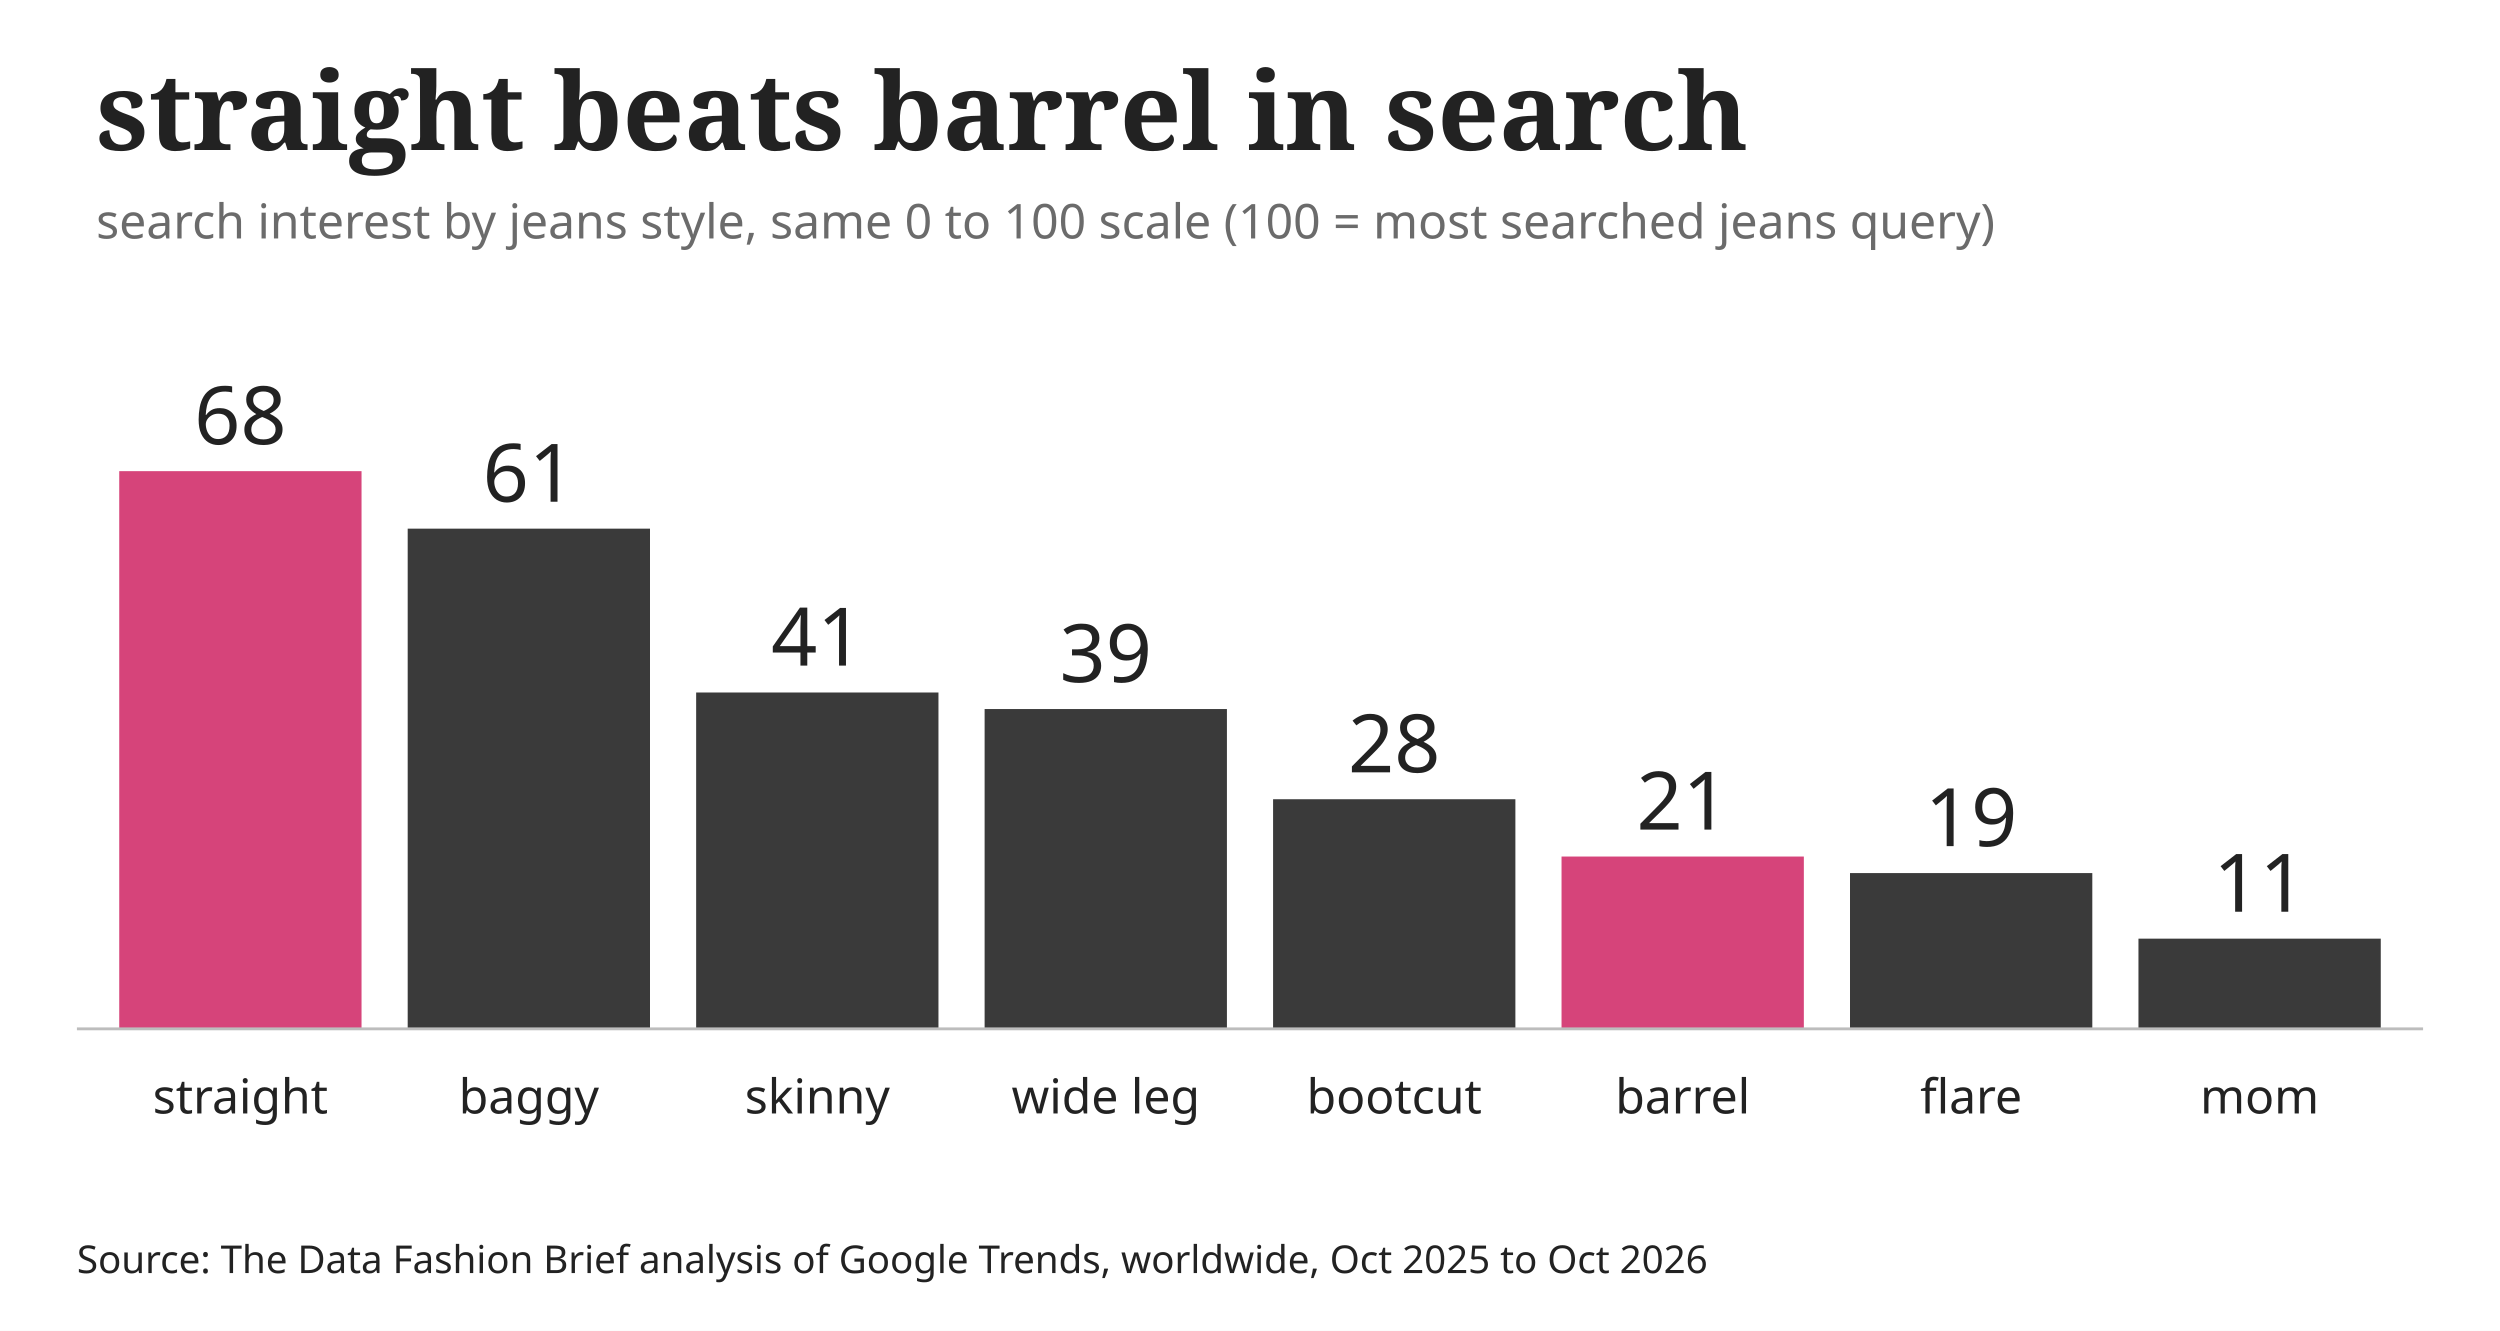
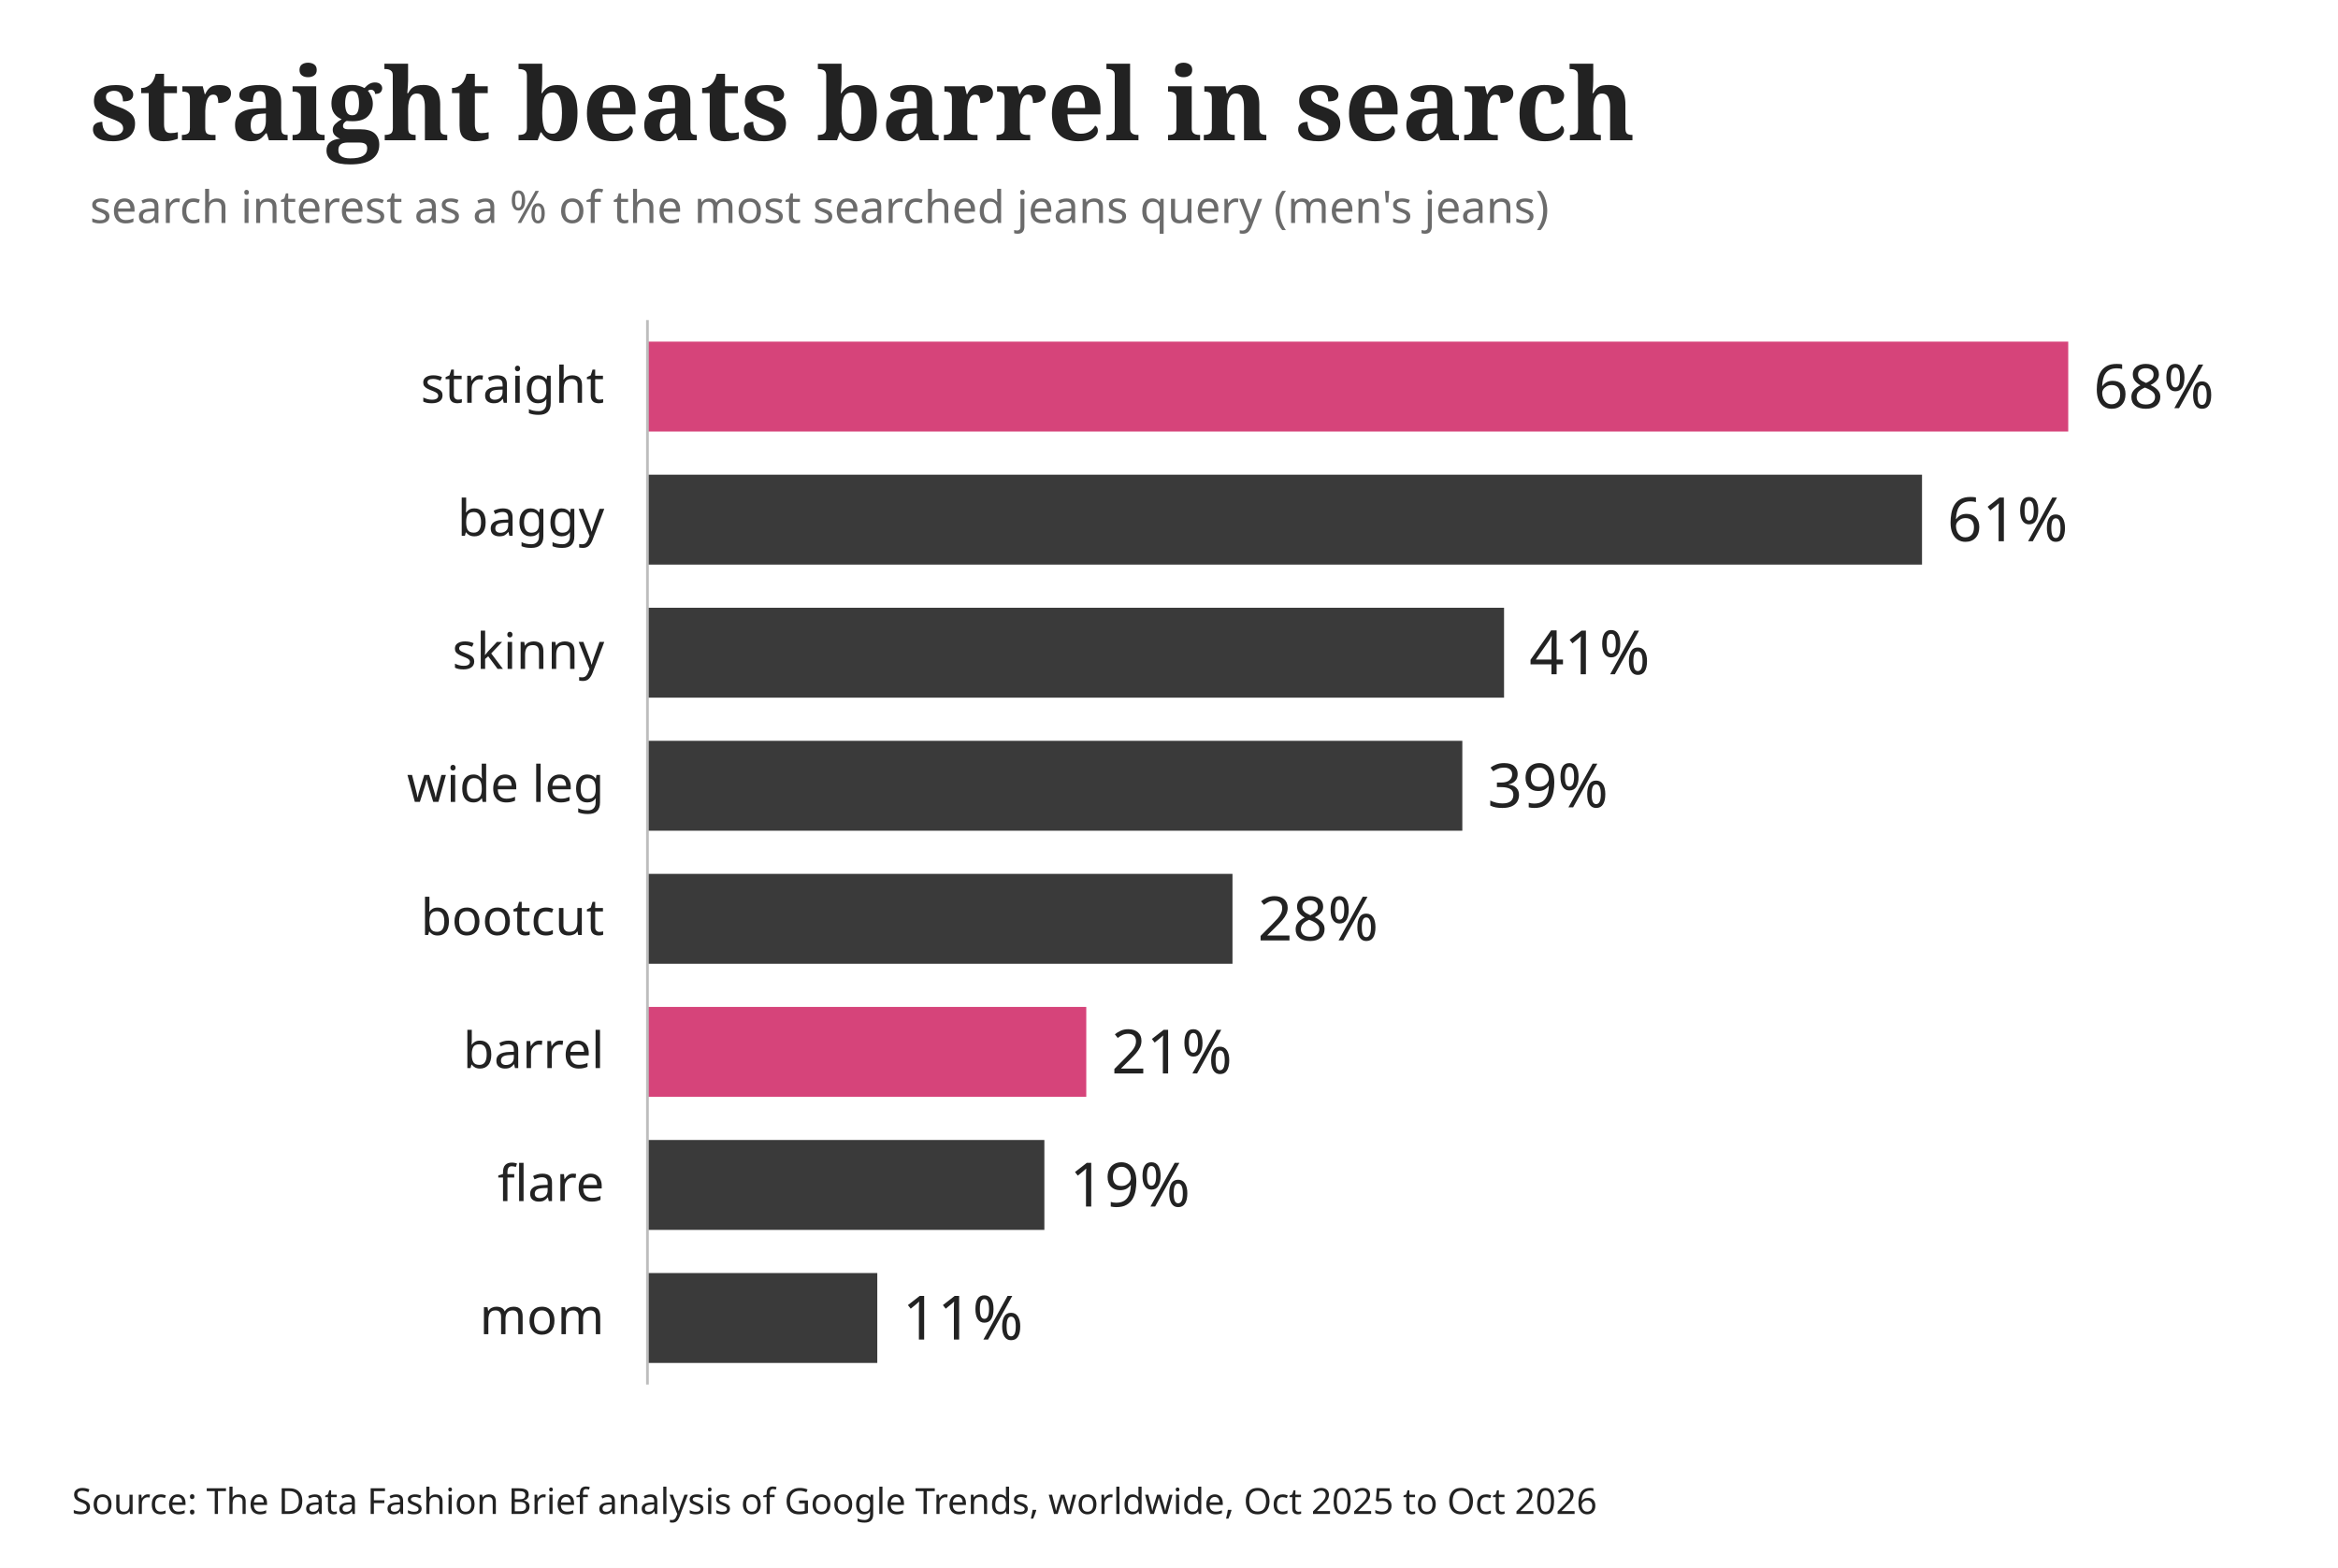
- <svg xmlns="http://www.w3.org/2000/svg" viewBox="0 0 1300 692" width="1300" height="692">
-   <rect width="1300" height="692" fill="#FFFFFF" />
+ <svg xmlns="http://www.w3.org/2000/svg" viewBox="0 0 1300 872" width="1300" height="872">
+   <rect width="1300" height="872" fill="#FFFFFF" />
  <text x="50" y="78" font-family="'Playfair Display', Georgia, serif" font-weight="700" font-size="56" fill="#222222">straight beats barrel in search</text>
-   <text x="50" y="124" font-family="'Century Gothic', 'Questrial', 'Avenir', sans-serif" font-size="25" fill="#6B6B6B">search interest by jeans style, same 0 to 100 scale (100 = most searched jeans query)</text>
-   <rect x="62.0" y="245.0" width="126.0" height="290.0" fill="#D6447A" />
-   <text x="125.0" y="231.0" text-anchor="middle" font-family="'Century Gothic', 'Questrial', 'Avenir', sans-serif" font-size="42" fill="#222222">68</text>
-   <text x="125.0" y="579.0" text-anchor="middle" font-family="'Century Gothic', 'Questrial', 'Avenir', sans-serif" font-size="25" fill="#222222">straight</text>
-   <rect x="212.0" y="274.9" width="126.0" height="260.1" fill="#3A3A3A" />
-   <text x="275.0" y="260.9" text-anchor="middle" font-family="'Century Gothic', 'Questrial', 'Avenir', sans-serif" font-size="42" fill="#222222">61</text>
-   <text x="275.0" y="579.0" text-anchor="middle" font-family="'Century Gothic', 'Questrial', 'Avenir', sans-serif" font-size="25" fill="#222222">baggy</text>
-   <rect x="362.0" y="360.1" width="126.0" height="174.9" fill="#3A3A3A" />
-   <text x="425.0" y="346.1" text-anchor="middle" font-family="'Century Gothic', 'Questrial', 'Avenir', sans-serif" font-size="42" fill="#222222">41</text>
-   <text x="425.0" y="579.0" text-anchor="middle" font-family="'Century Gothic', 'Questrial', 'Avenir', sans-serif" font-size="25" fill="#222222">skinny</text>
-   <rect x="512.0" y="368.7" width="126.0" height="166.3" fill="#3A3A3A" />
-   <text x="575.0" y="354.7" text-anchor="middle" font-family="'Century Gothic', 'Questrial', 'Avenir', sans-serif" font-size="42" fill="#222222">39</text>
-   <text x="575.0" y="579.0" text-anchor="middle" font-family="'Century Gothic', 'Questrial', 'Avenir', sans-serif" font-size="25" fill="#222222">wide leg</text>
-   <rect x="662.0" y="415.6" width="126.0" height="119.4" fill="#3A3A3A" />
-   <text x="725.0" y="401.6" text-anchor="middle" font-family="'Century Gothic', 'Questrial', 'Avenir', sans-serif" font-size="42" fill="#222222">28</text>
-   <text x="725.0" y="579.0" text-anchor="middle" font-family="'Century Gothic', 'Questrial', 'Avenir', sans-serif" font-size="25" fill="#222222">bootcut</text>
-   <rect x="812.0" y="445.4" width="126.0" height="89.6" fill="#D6447A" />
-   <text x="875.0" y="431.4" text-anchor="middle" font-family="'Century Gothic', 'Questrial', 'Avenir', sans-serif" font-size="42" fill="#222222">21</text>
-   <text x="875.0" y="579.0" text-anchor="middle" font-family="'Century Gothic', 'Questrial', 'Avenir', sans-serif" font-size="25" fill="#222222">barrel</text>
-   <rect x="962.0" y="454.0" width="126.0" height="81.0" fill="#3A3A3A" />
-   <text x="1025.0" y="440.0" text-anchor="middle" font-family="'Century Gothic', 'Questrial', 'Avenir', sans-serif" font-size="42" fill="#222222">19</text>
-   <text x="1025.0" y="579.0" text-anchor="middle" font-family="'Century Gothic', 'Questrial', 'Avenir', sans-serif" font-size="25" fill="#222222">flare</text>
-   <rect x="1112.0" y="488.1" width="126.0" height="46.9" fill="#3A3A3A" />
-   <text x="1175.0" y="474.1" text-anchor="middle" font-family="'Century Gothic', 'Questrial', 'Avenir', sans-serif" font-size="42" fill="#222222">11</text>
-   <text x="1175.0" y="579.0" text-anchor="middle" font-family="'Century Gothic', 'Questrial', 'Avenir', sans-serif" font-size="25" fill="#222222">mom</text>
-   <line x1="40.0" y1="535.0" x2="1260.0" y2="535.0" stroke="#BDBDBD" stroke-width="1.5" />
-   <text x="40" y="662" font-family="'Century Gothic', 'Questrial', 'Avenir', sans-serif" font-size="20" fill="#222222">Source: The Data Fashion Brief analysis of Google Trends, worldwide, Oct 2025 to Oct 2026</text>
+   <text x="50" y="124" font-family="'Century Gothic', 'Questrial', 'Avenir', sans-serif" font-size="25" fill="#6B6B6B">search interest as a % of the most searched jeans query (men's jeans)</text>
+   <text x="336" y="224.0" text-anchor="end" font-family="'Century Gothic', 'Questrial', 'Avenir', sans-serif" font-size="28" fill="#222222">straight</text>
+   <rect x="360.0" y="190" width="790.0" height="50" fill="#D6447A" />
+   <text x="1164.0" y="227.0" font-family="'Century Gothic', 'Questrial', 'Avenir', sans-serif" font-size="34" fill="#222222">68%</text>
+   <text x="336" y="298.0" text-anchor="end" font-family="'Century Gothic', 'Questrial', 'Avenir', sans-serif" font-size="28" fill="#222222">baggy</text>
+   <rect x="360.0" y="264" width="708.7" height="50" fill="#3A3A3A" />
+   <text x="1082.7" y="301.0" font-family="'Century Gothic', 'Questrial', 'Avenir', sans-serif" font-size="34" fill="#222222">61%</text>
+   <text x="336" y="372.0" text-anchor="end" font-family="'Century Gothic', 'Questrial', 'Avenir', sans-serif" font-size="28" fill="#222222">skinny</text>
+   <rect x="360.0" y="338" width="476.3" height="50" fill="#3A3A3A" />
+   <text x="850.3" y="375.0" font-family="'Century Gothic', 'Questrial', 'Avenir', sans-serif" font-size="34" fill="#222222">41%</text>
+   <text x="336" y="446.0" text-anchor="end" font-family="'Century Gothic', 'Questrial', 'Avenir', sans-serif" font-size="28" fill="#222222">wide leg</text>
+   <rect x="360.0" y="412" width="453.1" height="50" fill="#3A3A3A" />
+   <text x="827.1" y="449.0" font-family="'Century Gothic', 'Questrial', 'Avenir', sans-serif" font-size="34" fill="#222222">39%</text>
+   <text x="336" y="520.0" text-anchor="end" font-family="'Century Gothic', 'Questrial', 'Avenir', sans-serif" font-size="28" fill="#222222">bootcut</text>
+   <rect x="360.0" y="486" width="325.3" height="50" fill="#3A3A3A" />
+   <text x="699.3" y="523.0" font-family="'Century Gothic', 'Questrial', 'Avenir', sans-serif" font-size="34" fill="#222222">28%</text>
+   <text x="336" y="594.0" text-anchor="end" font-family="'Century Gothic', 'Questrial', 'Avenir', sans-serif" font-size="28" fill="#222222">barrel</text>
+   <rect x="360.0" y="560" width="244.0" height="50" fill="#D6447A" />
+   <text x="618.0" y="597.0" font-family="'Century Gothic', 'Questrial', 'Avenir', sans-serif" font-size="34" fill="#222222">21%</text>
+   <text x="336" y="668.0" text-anchor="end" font-family="'Century Gothic', 'Questrial', 'Avenir', sans-serif" font-size="28" fill="#222222">flare</text>
+   <rect x="360.0" y="634" width="220.7" height="50" fill="#3A3A3A" />
+   <text x="594.7" y="671.0" font-family="'Century Gothic', 'Questrial', 'Avenir', sans-serif" font-size="34" fill="#222222">19%</text>
+   <text x="336" y="742.0" text-anchor="end" font-family="'Century Gothic', 'Questrial', 'Avenir', sans-serif" font-size="28" fill="#222222">mom</text>
+   <rect x="360.0" y="708" width="127.8" height="50" fill="#3A3A3A" />
+   <text x="501.8" y="745.0" font-family="'Century Gothic', 'Questrial', 'Avenir', sans-serif" font-size="34" fill="#222222">11%</text>
+   <line x1="360.0" y1="178" x2="360.0" y2="770" stroke="#BDBDBD" stroke-width="1.5" />
+   <text x="40" y="842" font-family="'Century Gothic', 'Questrial', 'Avenir', sans-serif" font-size="20" fill="#222222">Source: The Data Fashion Brief analysis of Google Trends, worldwide, Oct 2025 to Oct 2026</text>
</svg>
